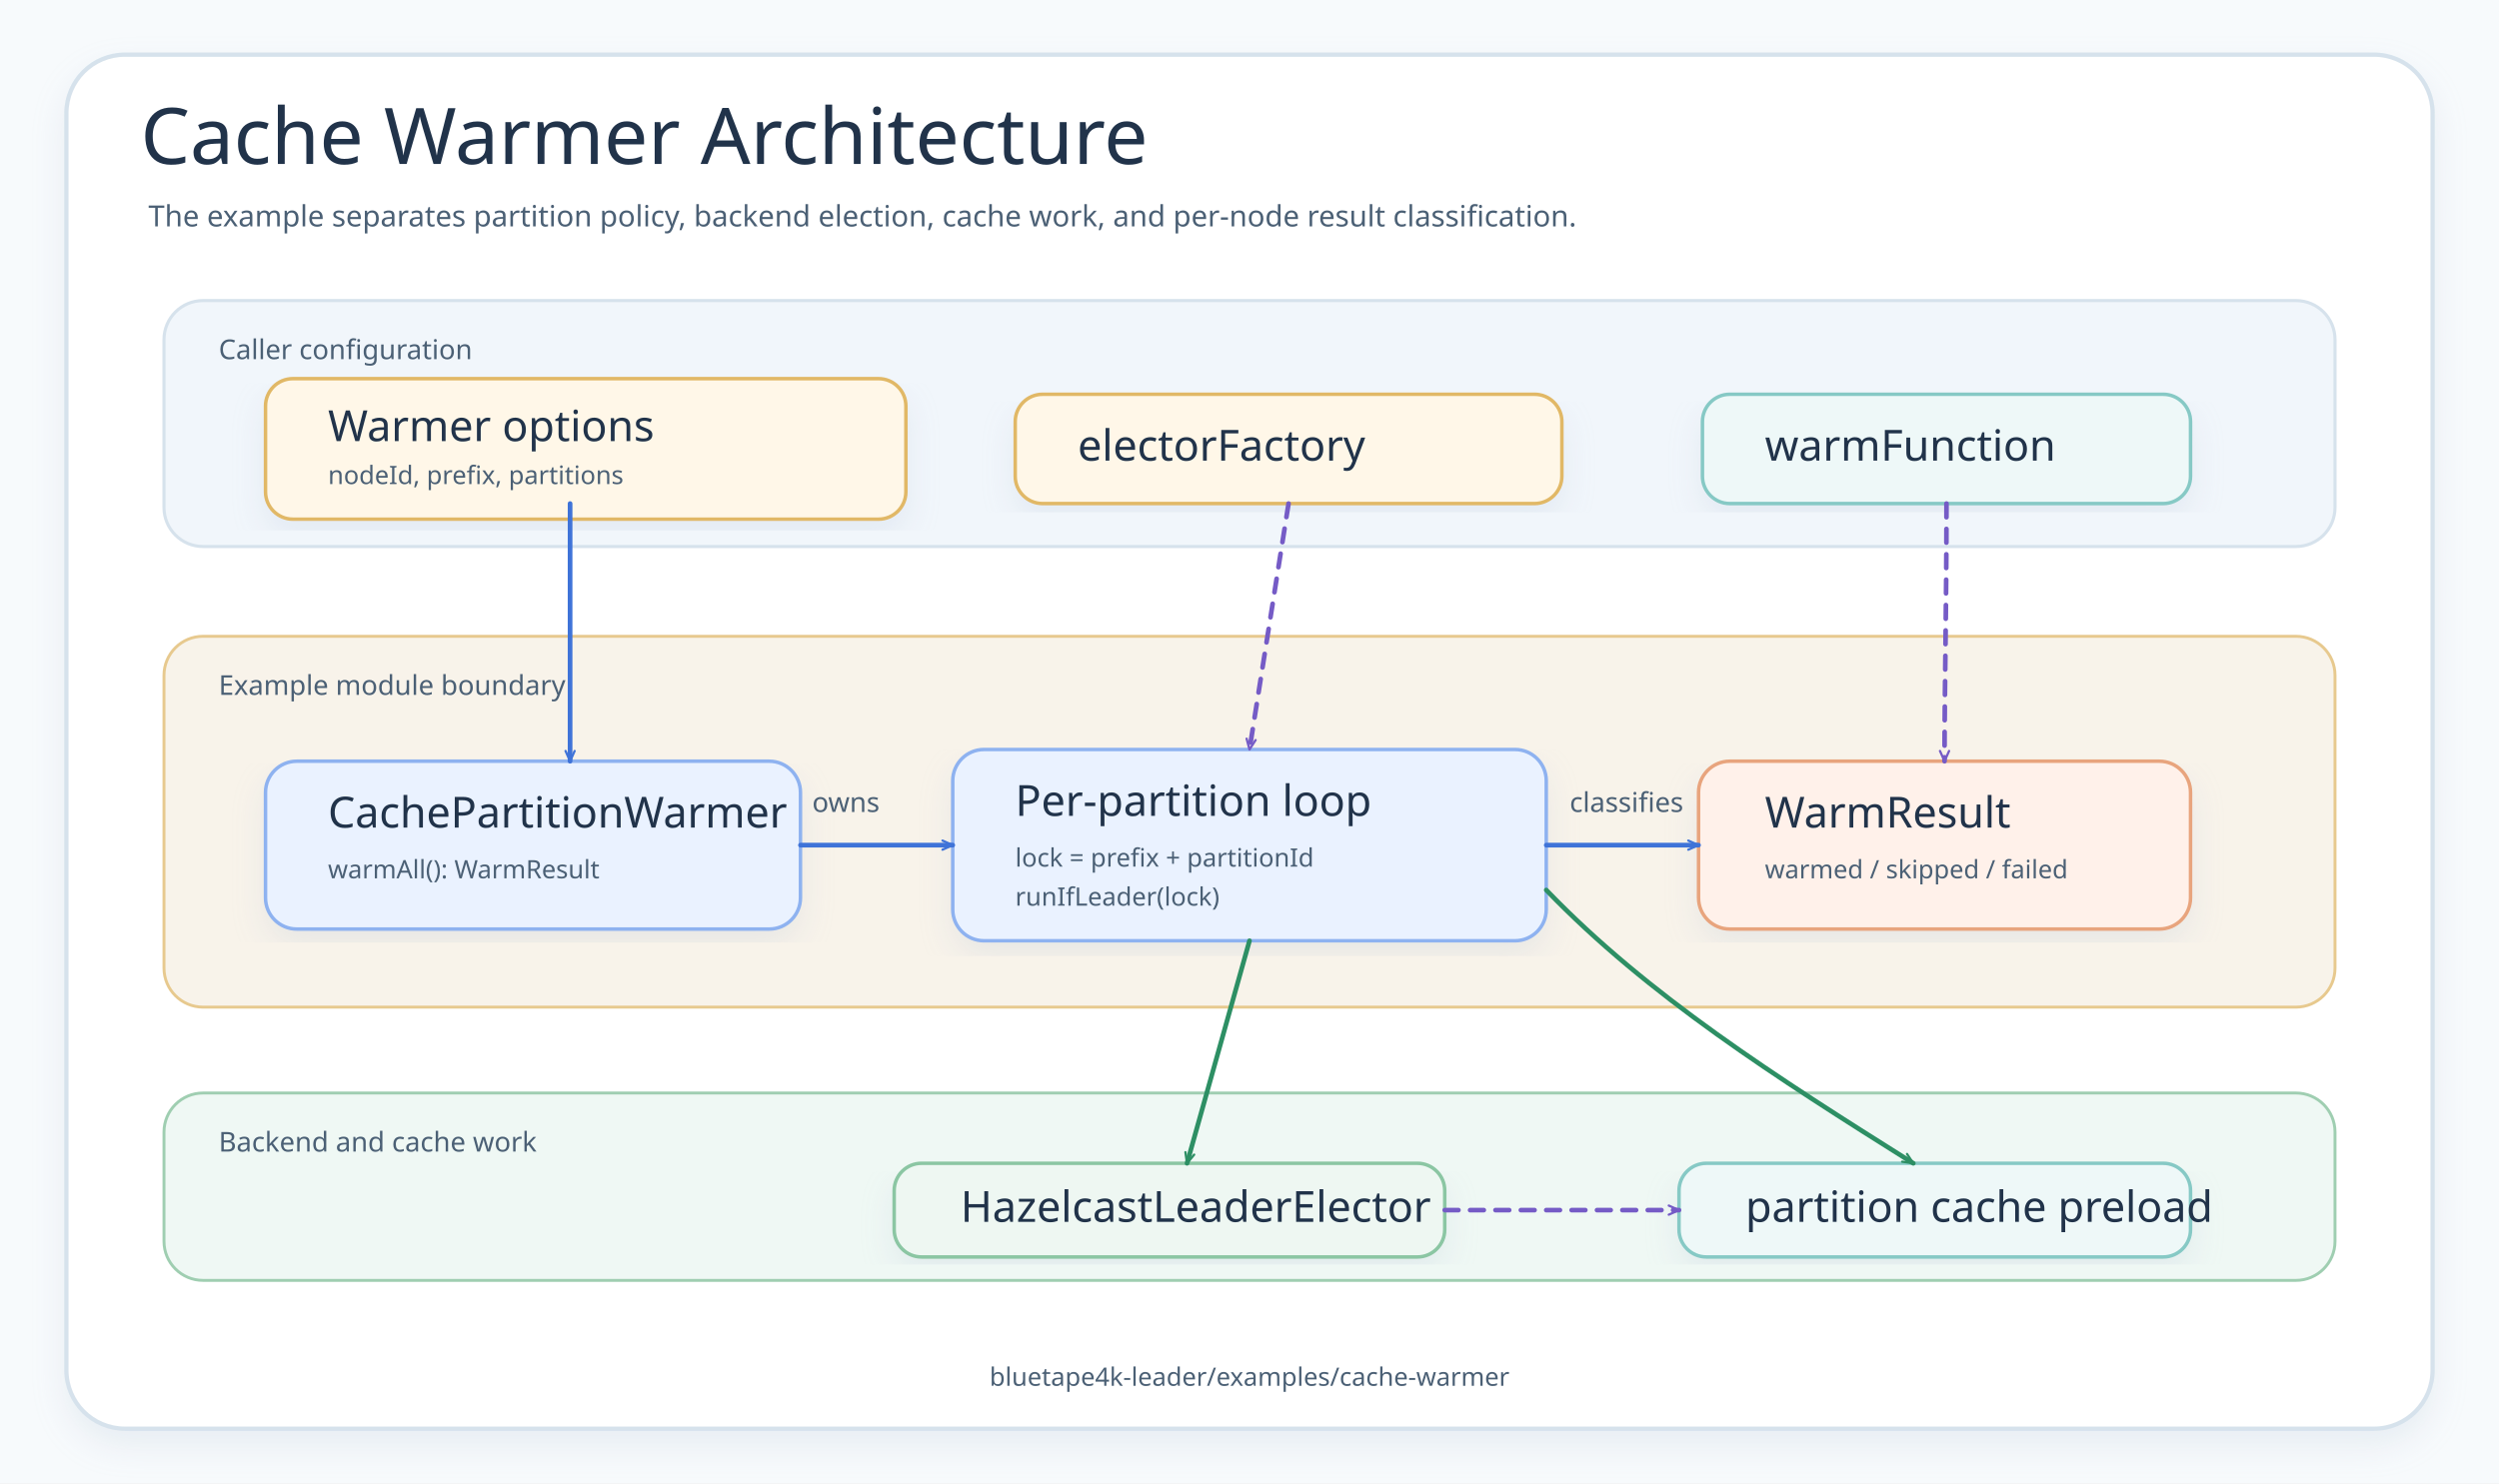
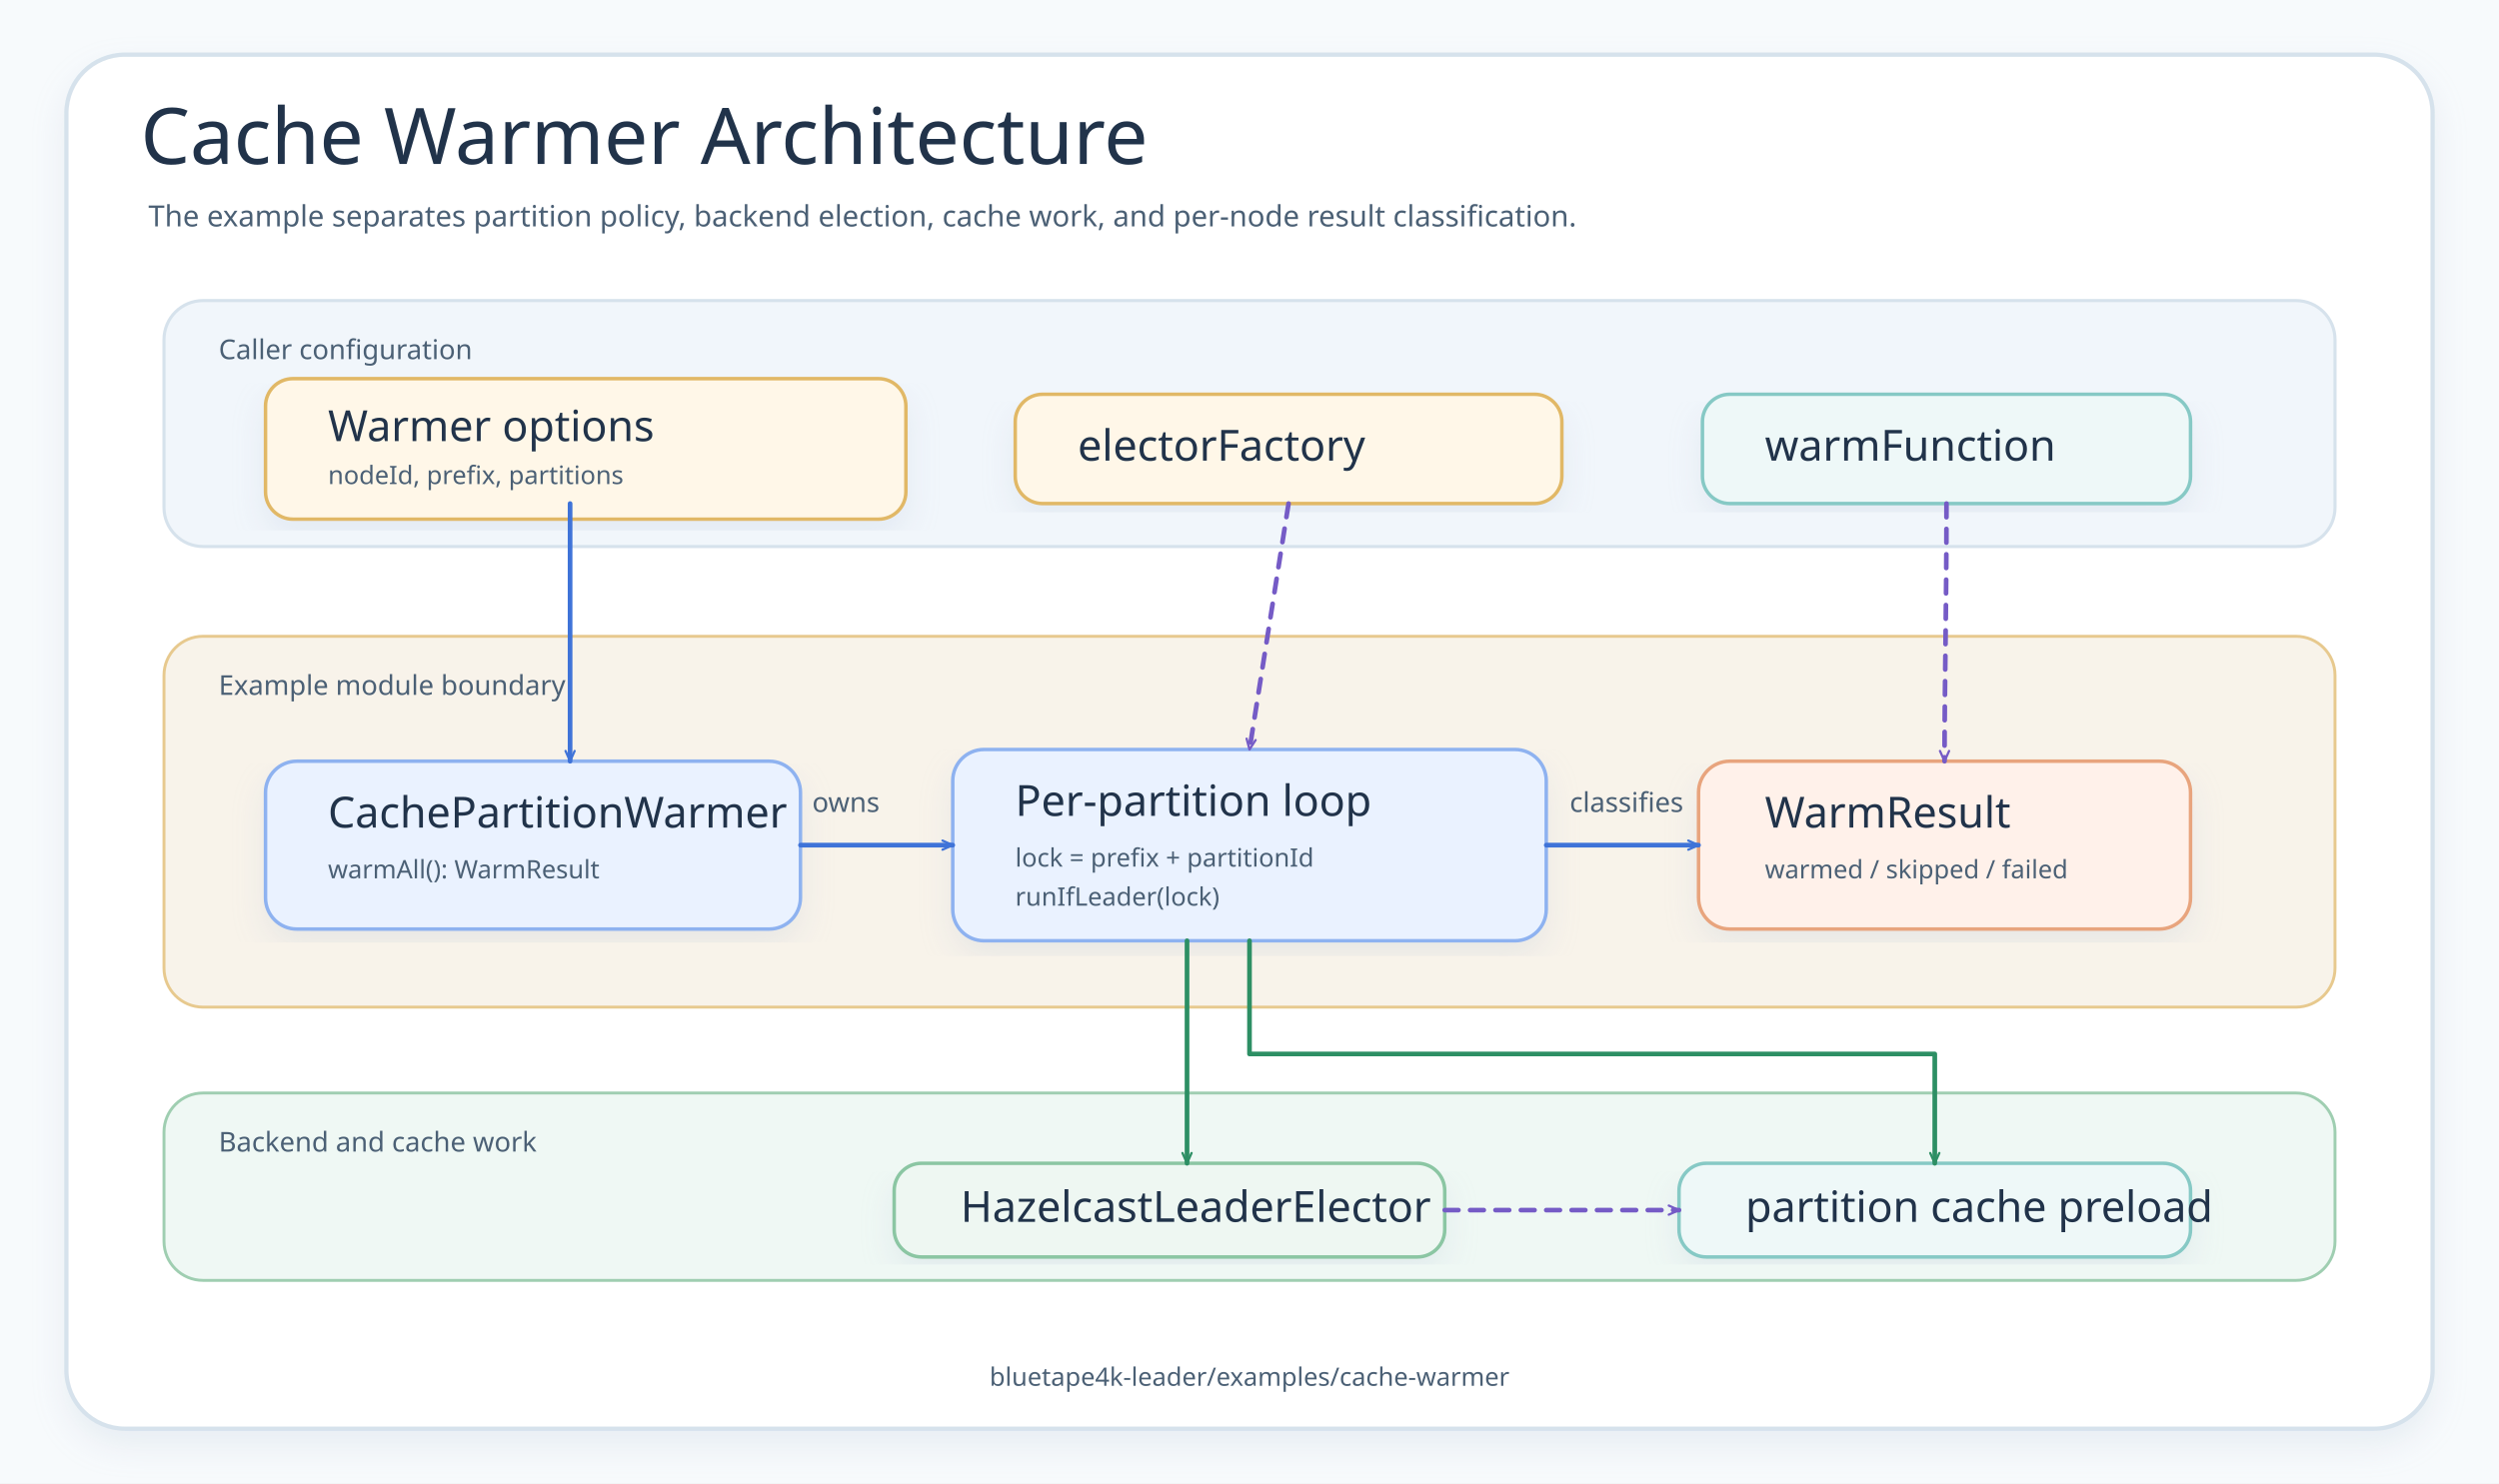
<svg xmlns="http://www.w3.org/2000/svg" width="1280" height="760" viewBox="0 0 1280 760" role="img" aria-labelledby="title desc" data-source-read="examples/cache-warmer/README.md; examples/cache-warmer/src/main/kotlin/io/bluetape4k/leader/examples/warmer/CachePartitionWarmer.kt; examples/cache-warmer/src/main/kotlin/io/bluetape4k/leader/examples/warmer/CachePartitionWarmerOptions.kt; examples/cache-warmer/src/main/kotlin/io/bluetape4k/leader/examples/warmer/WarmResult.kt">
  <defs>
    <marker id="arrow-blue" viewBox="0 0 12 12" markerWidth="7" markerHeight="7" refX="10" refY="6" orient="auto" markerUnits="userSpaceOnUse">
      <path d="M 1 2 L 10 6 L 1 10" fill="none" stroke="#3F73D8" stroke-width="2" stroke-linecap="round" stroke-linejoin="round" />
    </marker>
    <marker id="arrow-green" viewBox="0 0 12 12" markerWidth="7" markerHeight="7" refX="10" refY="6" orient="auto" markerUnits="userSpaceOnUse">
      <path d="M 1 2 L 10 6 L 1 10" fill="none" stroke="#2D8F64" stroke-width="2" stroke-linecap="round" stroke-linejoin="round" />
    </marker>
    <marker id="arrow-purple" viewBox="0 0 12 12" markerWidth="7" markerHeight="7" refX="10" refY="6" orient="auto" markerUnits="userSpaceOnUse">
      <path d="M 1 2 L 10 6 L 1 10" fill="none" stroke="#755BC6" stroke-width="2" stroke-linecap="round" stroke-linejoin="round" />
    </marker>
    <filter id="shadow" x="-8%" y="-8%" width="116%" height="116%">
      <feDropShadow dx="0" dy="8" stdDeviation="8" flood-color="#B9C7D6" flood-opacity="0.24" />
    </filter>
    <style>
    .canvas{fill:#F7FAFC}.frame{fill:#FFFFFF;stroke:#D6E2EC;stroke-width:2.2;filter:url(#shadow)}
    .band{fill:#F1F6FB;stroke:#D6E2EC;stroke-width:1.6}.module{fill:#F8F3EA;stroke:#E7C98E;stroke-width:1.5}.infra{fill:#EFF8F4;stroke:#9FCEB1;stroke-width:1.5}
    .title{font-family:"Architects Daughter";font-size:40px;fill:#21334A}.subtitle,.label,.footer{font-family:"Comic Mono";fill:#4B6075}.subtitle{font-size:15px}.label{font-size:14px}.footer{font-size:13px}
    .card{fill:#FFFFFF;stroke:#D6E2EC;stroke-width:1.8;filter:url(#shadow)}.core{fill:#EAF2FF;stroke:#8EB2F0}.config{fill:#FFF7E8;stroke:#E1B866}.backend{fill:#EEF7F2;stroke:#8BC6A3}.cache{fill:#EEF8F8;stroke:#86C9C5}.result{fill:#FFF1EA;stroke:#E8A47D}
    .cardTitle{font-family:"Architects Daughter";font-size:22px;fill:#21334A}.cardText{font-family:"Comic Mono";font-size:13px;fill:#4B6075}.route{fill:none;stroke-width:2.4;stroke-linecap:round;stroke-linejoin:round}.dash{stroke-dasharray:7 6}
  </style>
  </defs>
  <rect class="canvas" width="1280" height="760" />
  <rect class="frame" x="34" y="28" width="1212" height="704" rx="30" />
  <text class="title" x="72" y="84">Cache Warmer Architecture</text>
  <text class="subtitle" x="76" y="116">The example separates partition policy, backend election, cache work, and per-node result classification.</text>
  <rect class="band" x="84" y="154" width="1112" height="126" rx="20" />
  <text class="label" x="112" y="184">Caller configuration</text>
  <rect class="card config" x="136" y="194" width="328" height="72" rx="14" />
  <text class="cardTitle" x="168" y="226">Warmer options</text>
  <text class="cardText" x="168" y="248">nodeId, prefix, partitions</text>
  <rect class="card config" x="520" y="202" width="280" height="56" rx="14" />
  <text class="cardTitle" x="552" y="236">electorFactory</text>
  <rect class="card cache" x="872" y="202" width="250" height="56" rx="14" />
  <text class="cardTitle" x="904" y="236">warmFunction</text>
  <rect class="module" x="84" y="326" width="1112" height="190" rx="20" />
  <text class="label" x="112" y="356">Example module boundary</text>
  <rect class="card core" x="136" y="390" width="274" height="86" rx="16" />
  <text class="cardTitle" x="168" y="424">CachePartitionWarmer</text>
  <text class="cardText" x="168" y="450">warmAll(): WarmResult</text>
  <rect class="card core" x="488" y="384" width="304" height="98" rx="16" />
  <text class="cardTitle" x="520" y="418">Per-partition loop</text>
  <text class="cardText" x="520" y="444">lock = prefix + partitionId</text>
  <text class="cardText" x="520" y="464">runIfLeader(lock)</text>
  <rect class="card result" x="870" y="390" width="252" height="86" rx="16" />
  <text class="cardTitle" x="904" y="424">WarmResult</text>
  <text class="cardText" x="904" y="450">warmed / skipped / failed</text>
  <rect class="infra" x="84" y="560" width="1112" height="96" rx="20" />
  <text class="label" x="112" y="590">Backend and cache work</text>
  <rect class="card backend" x="458" y="596" width="282" height="48" rx="14" />
  <text class="cardTitle" x="492" y="626">HazelcastLeaderElector</text>
  <rect class="card cache" x="860" y="596" width="262" height="48" rx="14" />
  <text class="cardTitle" x="894" y="626">partition cache preload</text>
  <path class="route" d="M 292 258 L 292 390" stroke="#3F73D8" marker-end="url(#arrow-blue)" />
  <path class="route dash" d="M 660 258 L 640 384" stroke="#755BC6" marker-end="url(#arrow-purple)" />
  <path class="route dash" d="M 997 258 C 997 314 996 350 996 390" stroke="#755BC6" marker-end="url(#arrow-purple)" />
  <path class="route" d="M 410 433 L 488 433" stroke="#3F73D8" marker-end="url(#arrow-blue)" />
  <path class="route" d="M 792 433 L 870 433" stroke="#3F73D8" marker-end="url(#arrow-blue)" />
-   <path class="route" d="M 640 482 L 608 596" stroke="#2D8F64" marker-end="url(#arrow-green)" />
-   <path class="route" d="M 792 456 C 844 510 910 552 980 596" stroke="#2D8F64" marker-end="url(#arrow-green)" />
+   <path class="route" d="M 608 482 L 608 596" stroke="#2D8F64" marker-end="url(#arrow-green)" />
+   <path class="route" d="M 640 482 L 640 540 L 991 540 L 991 596" stroke="#2D8F64" marker-end="url(#arrow-green)" />
  <path class="route dash" d="M 740 620 L 860 620" stroke="#755BC6" marker-end="url(#arrow-purple)" />
  <text class="label" x="416" y="416">owns</text>
  <text class="label" x="804" y="416">classifies</text>
  <text class="footer" x="640" y="710" text-anchor="middle">bluetape4k-leader/examples/cache-warmer</text>
</svg>
